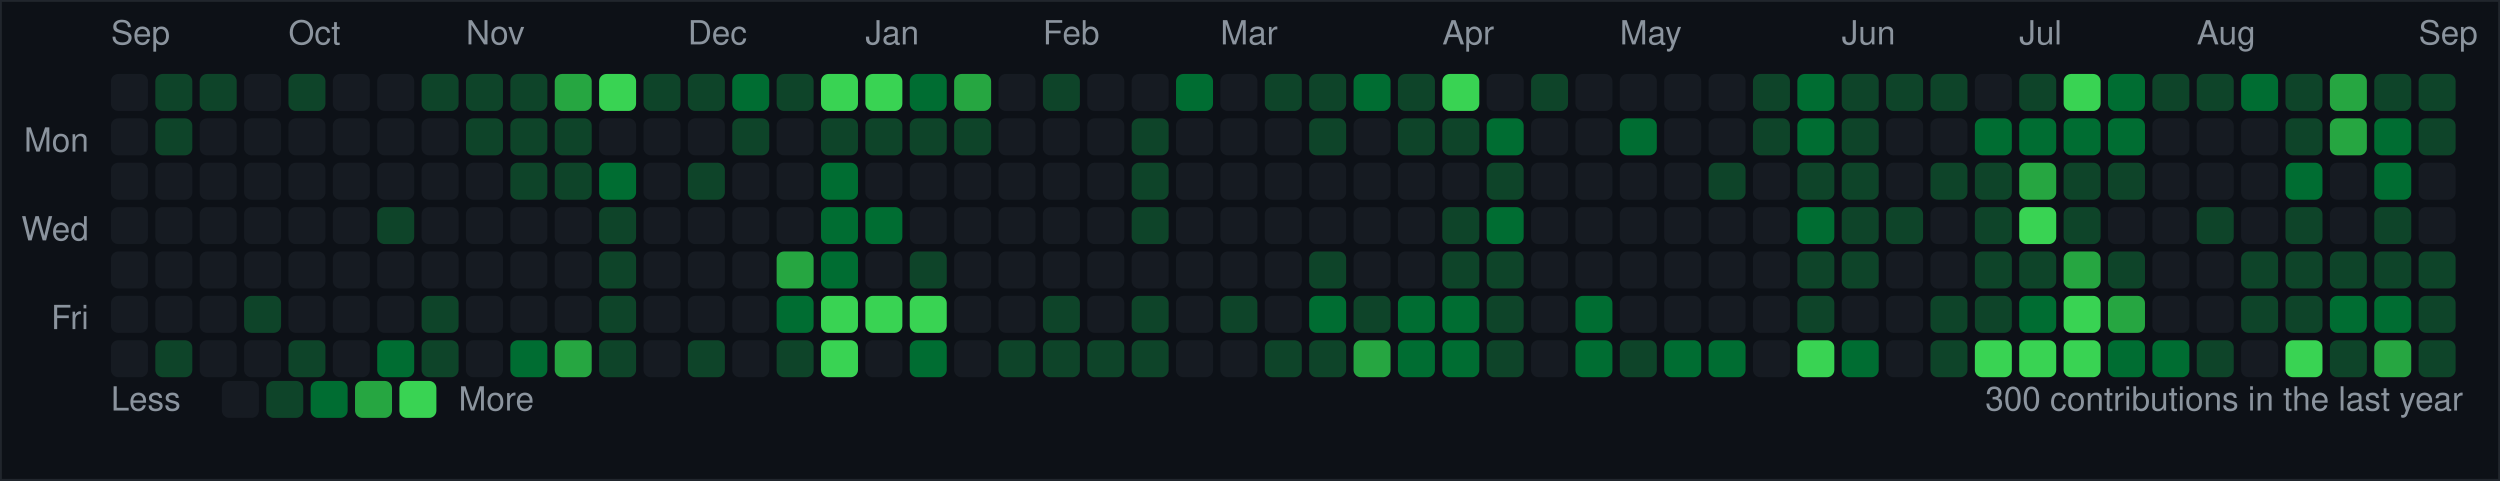
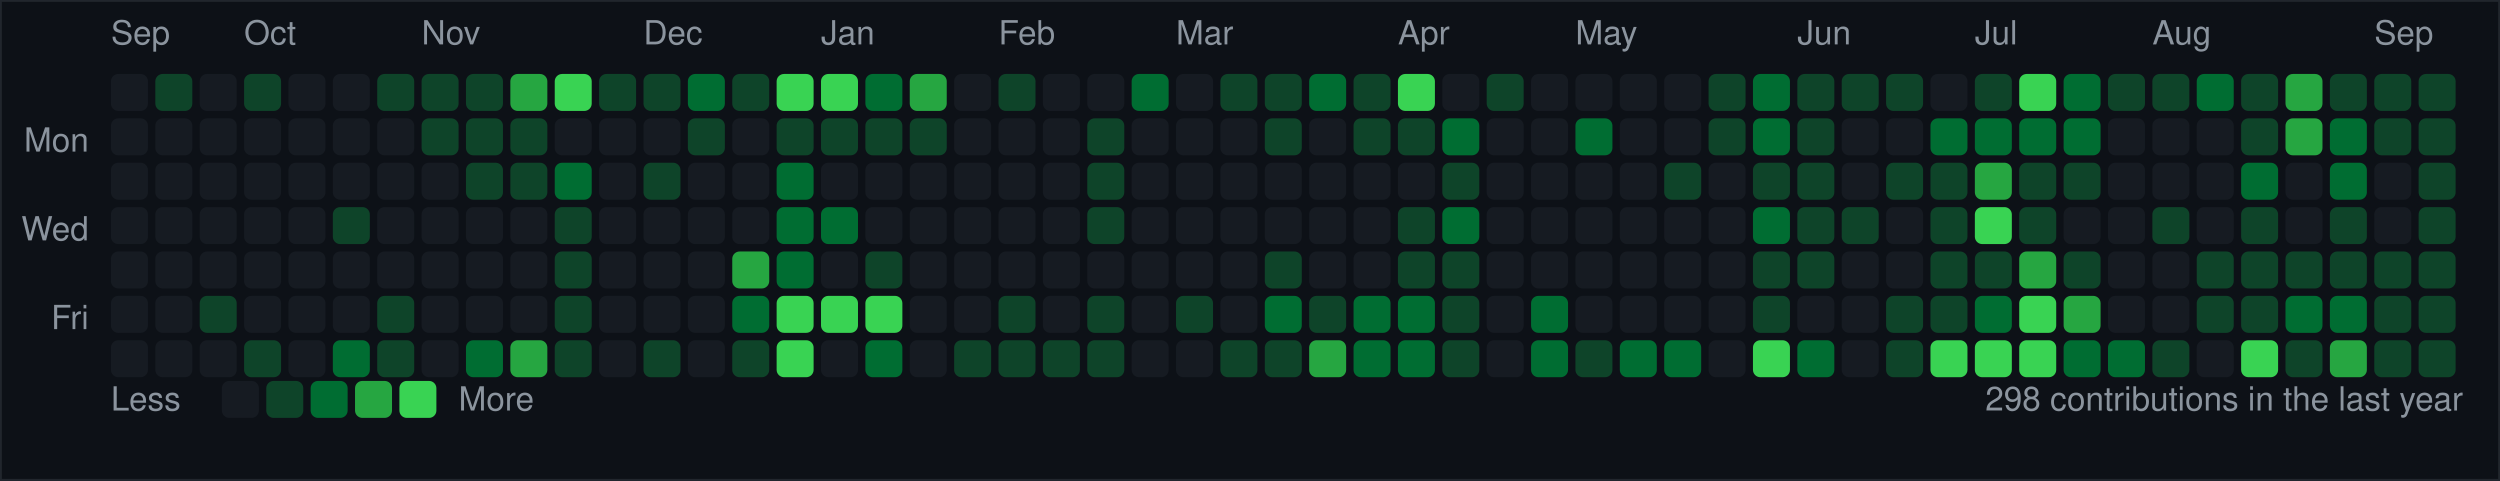
<svg xmlns="http://www.w3.org/2000/svg" width="676" height="130" viewBox="0 0 676 130" role="img" aria-label="cgycorey contribution graph">
  <rect width="676" height="130" fill="#0d1117" />
  <text x="24" y="41" font-size="9" text-anchor="end" fill="#8b949e" font-family="-apple-system,BlinkMacSystemFont,Segoe UI,Helvetica,Arial,sans-serif">Mon</text>
  <text x="24" y="65" font-size="9" text-anchor="end" fill="#8b949e" font-family="-apple-system,BlinkMacSystemFont,Segoe UI,Helvetica,Arial,sans-serif">Wed</text>
  <text x="24" y="89" font-size="9" text-anchor="end" fill="#8b949e" font-family="-apple-system,BlinkMacSystemFont,Segoe UI,Helvetica,Arial,sans-serif">Fri</text>
  <rect x="30" y="20" width="10" height="10" rx="2" fill="#161b22" />
  <rect x="30" y="32" width="10" height="10" rx="2" fill="#161b22" />
  <rect x="30" y="44" width="10" height="10" rx="2" fill="#161b22" />
  <rect x="30" y="56" width="10" height="10" rx="2" fill="#161b22" />
  <rect x="30" y="68" width="10" height="10" rx="2" fill="#161b22" />
  <rect x="30" y="80" width="10" height="10" rx="2" fill="#161b22" />
  <rect x="30" y="92" width="10" height="10" rx="2" fill="#161b22" />
  <rect x="42" y="20" width="10" height="10" rx="2" fill="#0e4429" />
-   <rect x="42" y="32" width="10" height="10" rx="2" fill="#0e4429" />
+   <rect x="42" y="32" width="10" height="10" rx="2" fill="#161b22" />
  <rect x="42" y="44" width="10" height="10" rx="2" fill="#161b22" />
  <rect x="42" y="56" width="10" height="10" rx="2" fill="#161b22" />
  <rect x="42" y="68" width="10" height="10" rx="2" fill="#161b22" />
  <rect x="42" y="80" width="10" height="10" rx="2" fill="#161b22" />
-   <rect x="42" y="92" width="10" height="10" rx="2" fill="#0e4429" />
-   <rect x="54" y="20" width="10" height="10" rx="2" fill="#0e4429" />
+   <rect x="42" y="92" width="10" height="10" rx="2" fill="#161b22" />
+   <rect x="54" y="20" width="10" height="10" rx="2" fill="#161b22" />
  <rect x="54" y="32" width="10" height="10" rx="2" fill="#161b22" />
  <rect x="54" y="44" width="10" height="10" rx="2" fill="#161b22" />
  <rect x="54" y="56" width="10" height="10" rx="2" fill="#161b22" />
  <rect x="54" y="68" width="10" height="10" rx="2" fill="#161b22" />
-   <rect x="54" y="80" width="10" height="10" rx="2" fill="#161b22" />
+   <rect x="54" y="80" width="10" height="10" rx="2" fill="#0e4429" />
  <rect x="54" y="92" width="10" height="10" rx="2" fill="#161b22" />
-   <rect x="66" y="20" width="10" height="10" rx="2" fill="#161b22" />
+   <rect x="66" y="20" width="10" height="10" rx="2" fill="#0e4429" />
  <rect x="66" y="32" width="10" height="10" rx="2" fill="#161b22" />
  <rect x="66" y="44" width="10" height="10" rx="2" fill="#161b22" />
  <rect x="66" y="56" width="10" height="10" rx="2" fill="#161b22" />
  <rect x="66" y="68" width="10" height="10" rx="2" fill="#161b22" />
-   <rect x="66" y="80" width="10" height="10" rx="2" fill="#0e4429" />
-   <rect x="66" y="92" width="10" height="10" rx="2" fill="#161b22" />
-   <rect x="78" y="20" width="10" height="10" rx="2" fill="#0e4429" />
+   <rect x="66" y="80" width="10" height="10" rx="2" fill="#161b22" />
+   <rect x="66" y="92" width="10" height="10" rx="2" fill="#0e4429" />
+   <rect x="78" y="20" width="10" height="10" rx="2" fill="#161b22" />
  <rect x="78" y="32" width="10" height="10" rx="2" fill="#161b22" />
  <rect x="78" y="44" width="10" height="10" rx="2" fill="#161b22" />
  <rect x="78" y="56" width="10" height="10" rx="2" fill="#161b22" />
  <rect x="78" y="68" width="10" height="10" rx="2" fill="#161b22" />
  <rect x="78" y="80" width="10" height="10" rx="2" fill="#161b22" />
-   <rect x="78" y="92" width="10" height="10" rx="2" fill="#0e4429" />
+   <rect x="78" y="92" width="10" height="10" rx="2" fill="#161b22" />
  <rect x="90" y="20" width="10" height="10" rx="2" fill="#161b22" />
  <rect x="90" y="32" width="10" height="10" rx="2" fill="#161b22" />
  <rect x="90" y="44" width="10" height="10" rx="2" fill="#161b22" />
-   <rect x="90" y="56" width="10" height="10" rx="2" fill="#161b22" />
+   <rect x="90" y="56" width="10" height="10" rx="2" fill="#0e4429" />
  <rect x="90" y="68" width="10" height="10" rx="2" fill="#161b22" />
  <rect x="90" y="80" width="10" height="10" rx="2" fill="#161b22" />
-   <rect x="90" y="92" width="10" height="10" rx="2" fill="#161b22" />
-   <rect x="102" y="20" width="10" height="10" rx="2" fill="#161b22" />
+   <rect x="90" y="92" width="10" height="10" rx="2" fill="#006d32" />
+   <rect x="102" y="20" width="10" height="10" rx="2" fill="#0e4429" />
  <rect x="102" y="32" width="10" height="10" rx="2" fill="#161b22" />
  <rect x="102" y="44" width="10" height="10" rx="2" fill="#161b22" />
-   <rect x="102" y="56" width="10" height="10" rx="2" fill="#0e4429" />
+   <rect x="102" y="56" width="10" height="10" rx="2" fill="#161b22" />
  <rect x="102" y="68" width="10" height="10" rx="2" fill="#161b22" />
-   <rect x="102" y="80" width="10" height="10" rx="2" fill="#161b22" />
-   <rect x="102" y="92" width="10" height="10" rx="2" fill="#006d32" />
+   <rect x="102" y="80" width="10" height="10" rx="2" fill="#0e4429" />
+   <rect x="102" y="92" width="10" height="10" rx="2" fill="#0e4429" />
  <rect x="114" y="20" width="10" height="10" rx="2" fill="#0e4429" />
-   <rect x="114" y="32" width="10" height="10" rx="2" fill="#161b22" />
+   <rect x="114" y="32" width="10" height="10" rx="2" fill="#0e4429" />
  <rect x="114" y="44" width="10" height="10" rx="2" fill="#161b22" />
  <rect x="114" y="56" width="10" height="10" rx="2" fill="#161b22" />
  <rect x="114" y="68" width="10" height="10" rx="2" fill="#161b22" />
-   <rect x="114" y="80" width="10" height="10" rx="2" fill="#0e4429" />
-   <rect x="114" y="92" width="10" height="10" rx="2" fill="#0e4429" />
+   <rect x="114" y="80" width="10" height="10" rx="2" fill="#161b22" />
+   <rect x="114" y="92" width="10" height="10" rx="2" fill="#161b22" />
  <rect x="126" y="20" width="10" height="10" rx="2" fill="#0e4429" />
  <rect x="126" y="32" width="10" height="10" rx="2" fill="#0e4429" />
-   <rect x="126" y="44" width="10" height="10" rx="2" fill="#161b22" />
+   <rect x="126" y="44" width="10" height="10" rx="2" fill="#0e4429" />
  <rect x="126" y="56" width="10" height="10" rx="2" fill="#161b22" />
  <rect x="126" y="68" width="10" height="10" rx="2" fill="#161b22" />
  <rect x="126" y="80" width="10" height="10" rx="2" fill="#161b22" />
-   <rect x="126" y="92" width="10" height="10" rx="2" fill="#161b22" />
-   <rect x="138" y="20" width="10" height="10" rx="2" fill="#0e4429" />
+   <rect x="126" y="92" width="10" height="10" rx="2" fill="#006d32" />
+   <rect x="138" y="20" width="10" height="10" rx="2" fill="#26a641" />
  <rect x="138" y="32" width="10" height="10" rx="2" fill="#0e4429" />
  <rect x="138" y="44" width="10" height="10" rx="2" fill="#0e4429" />
  <rect x="138" y="56" width="10" height="10" rx="2" fill="#161b22" />
  <rect x="138" y="68" width="10" height="10" rx="2" fill="#161b22" />
  <rect x="138" y="80" width="10" height="10" rx="2" fill="#161b22" />
-   <rect x="138" y="92" width="10" height="10" rx="2" fill="#006d32" />
-   <rect x="150" y="20" width="10" height="10" rx="2" fill="#26a641" />
-   <rect x="150" y="32" width="10" height="10" rx="2" fill="#0e4429" />
-   <rect x="150" y="44" width="10" height="10" rx="2" fill="#0e4429" />
-   <rect x="150" y="56" width="10" height="10" rx="2" fill="#161b22" />
-   <rect x="150" y="68" width="10" height="10" rx="2" fill="#161b22" />
-   <rect x="150" y="80" width="10" height="10" rx="2" fill="#161b22" />
-   <rect x="150" y="92" width="10" height="10" rx="2" fill="#26a641" />
-   <rect x="162" y="20" width="10" height="10" rx="2" fill="#39d353" />
+   <rect x="138" y="92" width="10" height="10" rx="2" fill="#26a641" />
+   <rect x="150" y="20" width="10" height="10" rx="2" fill="#39d353" />
+   <rect x="150" y="32" width="10" height="10" rx="2" fill="#161b22" />
+   <rect x="150" y="44" width="10" height="10" rx="2" fill="#006d32" />
+   <rect x="150" y="56" width="10" height="10" rx="2" fill="#0e4429" />
+   <rect x="150" y="68" width="10" height="10" rx="2" fill="#0e4429" />
+   <rect x="150" y="80" width="10" height="10" rx="2" fill="#0e4429" />
+   <rect x="150" y="92" width="10" height="10" rx="2" fill="#0e4429" />
+   <rect x="162" y="20" width="10" height="10" rx="2" fill="#0e4429" />
  <rect x="162" y="32" width="10" height="10" rx="2" fill="#161b22" />
-   <rect x="162" y="44" width="10" height="10" rx="2" fill="#006d32" />
-   <rect x="162" y="56" width="10" height="10" rx="2" fill="#0e4429" />
-   <rect x="162" y="68" width="10" height="10" rx="2" fill="#0e4429" />
-   <rect x="162" y="80" width="10" height="10" rx="2" fill="#0e4429" />
-   <rect x="162" y="92" width="10" height="10" rx="2" fill="#0e4429" />
+   <rect x="162" y="44" width="10" height="10" rx="2" fill="#161b22" />
+   <rect x="162" y="56" width="10" height="10" rx="2" fill="#161b22" />
+   <rect x="162" y="68" width="10" height="10" rx="2" fill="#161b22" />
+   <rect x="162" y="80" width="10" height="10" rx="2" fill="#161b22" />
+   <rect x="162" y="92" width="10" height="10" rx="2" fill="#161b22" />
  <rect x="174" y="20" width="10" height="10" rx="2" fill="#0e4429" />
  <rect x="174" y="32" width="10" height="10" rx="2" fill="#161b22" />
-   <rect x="174" y="44" width="10" height="10" rx="2" fill="#161b22" />
+   <rect x="174" y="44" width="10" height="10" rx="2" fill="#0e4429" />
  <rect x="174" y="56" width="10" height="10" rx="2" fill="#161b22" />
  <rect x="174" y="68" width="10" height="10" rx="2" fill="#161b22" />
  <rect x="174" y="80" width="10" height="10" rx="2" fill="#161b22" />
-   <rect x="174" y="92" width="10" height="10" rx="2" fill="#161b22" />
-   <rect x="186" y="20" width="10" height="10" rx="2" fill="#0e4429" />
-   <rect x="186" y="32" width="10" height="10" rx="2" fill="#161b22" />
-   <rect x="186" y="44" width="10" height="10" rx="2" fill="#0e4429" />
+   <rect x="174" y="92" width="10" height="10" rx="2" fill="#0e4429" />
+   <rect x="186" y="20" width="10" height="10" rx="2" fill="#006d32" />
+   <rect x="186" y="32" width="10" height="10" rx="2" fill="#0e4429" />
+   <rect x="186" y="44" width="10" height="10" rx="2" fill="#161b22" />
  <rect x="186" y="56" width="10" height="10" rx="2" fill="#161b22" />
  <rect x="186" y="68" width="10" height="10" rx="2" fill="#161b22" />
  <rect x="186" y="80" width="10" height="10" rx="2" fill="#161b22" />
-   <rect x="186" y="92" width="10" height="10" rx="2" fill="#0e4429" />
-   <rect x="198" y="20" width="10" height="10" rx="2" fill="#006d32" />
-   <rect x="198" y="32" width="10" height="10" rx="2" fill="#0e4429" />
+   <rect x="186" y="92" width="10" height="10" rx="2" fill="#161b22" />
+   <rect x="198" y="20" width="10" height="10" rx="2" fill="#0e4429" />
+   <rect x="198" y="32" width="10" height="10" rx="2" fill="#161b22" />
  <rect x="198" y="44" width="10" height="10" rx="2" fill="#161b22" />
  <rect x="198" y="56" width="10" height="10" rx="2" fill="#161b22" />
-   <rect x="198" y="68" width="10" height="10" rx="2" fill="#161b22" />
-   <rect x="198" y="80" width="10" height="10" rx="2" fill="#161b22" />
-   <rect x="198" y="92" width="10" height="10" rx="2" fill="#161b22" />
-   <rect x="210" y="20" width="10" height="10" rx="2" fill="#0e4429" />
-   <rect x="210" y="32" width="10" height="10" rx="2" fill="#161b22" />
-   <rect x="210" y="44" width="10" height="10" rx="2" fill="#161b22" />
-   <rect x="210" y="56" width="10" height="10" rx="2" fill="#161b22" />
-   <rect x="210" y="68" width="10" height="10" rx="2" fill="#26a641" />
-   <rect x="210" y="80" width="10" height="10" rx="2" fill="#006d32" />
-   <rect x="210" y="92" width="10" height="10" rx="2" fill="#0e4429" />
+   <rect x="198" y="68" width="10" height="10" rx="2" fill="#26a641" />
+   <rect x="198" y="80" width="10" height="10" rx="2" fill="#006d32" />
+   <rect x="198" y="92" width="10" height="10" rx="2" fill="#0e4429" />
+   <rect x="210" y="20" width="10" height="10" rx="2" fill="#39d353" />
+   <rect x="210" y="32" width="10" height="10" rx="2" fill="#0e4429" />
+   <rect x="210" y="44" width="10" height="10" rx="2" fill="#006d32" />
+   <rect x="210" y="56" width="10" height="10" rx="2" fill="#006d32" />
+   <rect x="210" y="68" width="10" height="10" rx="2" fill="#006d32" />
+   <rect x="210" y="80" width="10" height="10" rx="2" fill="#39d353" />
+   <rect x="210" y="92" width="10" height="10" rx="2" fill="#39d353" />
  <rect x="222" y="20" width="10" height="10" rx="2" fill="#39d353" />
  <rect x="222" y="32" width="10" height="10" rx="2" fill="#0e4429" />
-   <rect x="222" y="44" width="10" height="10" rx="2" fill="#006d32" />
+   <rect x="222" y="44" width="10" height="10" rx="2" fill="#161b22" />
  <rect x="222" y="56" width="10" height="10" rx="2" fill="#006d32" />
-   <rect x="222" y="68" width="10" height="10" rx="2" fill="#006d32" />
+   <rect x="222" y="68" width="10" height="10" rx="2" fill="#161b22" />
  <rect x="222" y="80" width="10" height="10" rx="2" fill="#39d353" />
-   <rect x="222" y="92" width="10" height="10" rx="2" fill="#39d353" />
-   <rect x="234" y="20" width="10" height="10" rx="2" fill="#39d353" />
+   <rect x="222" y="92" width="10" height="10" rx="2" fill="#161b22" />
+   <rect x="234" y="20" width="10" height="10" rx="2" fill="#006d32" />
  <rect x="234" y="32" width="10" height="10" rx="2" fill="#0e4429" />
  <rect x="234" y="44" width="10" height="10" rx="2" fill="#161b22" />
-   <rect x="234" y="56" width="10" height="10" rx="2" fill="#006d32" />
-   <rect x="234" y="68" width="10" height="10" rx="2" fill="#161b22" />
+   <rect x="234" y="56" width="10" height="10" rx="2" fill="#161b22" />
+   <rect x="234" y="68" width="10" height="10" rx="2" fill="#0e4429" />
  <rect x="234" y="80" width="10" height="10" rx="2" fill="#39d353" />
-   <rect x="234" y="92" width="10" height="10" rx="2" fill="#161b22" />
-   <rect x="246" y="20" width="10" height="10" rx="2" fill="#006d32" />
+   <rect x="234" y="92" width="10" height="10" rx="2" fill="#006d32" />
+   <rect x="246" y="20" width="10" height="10" rx="2" fill="#26a641" />
  <rect x="246" y="32" width="10" height="10" rx="2" fill="#0e4429" />
  <rect x="246" y="44" width="10" height="10" rx="2" fill="#161b22" />
  <rect x="246" y="56" width="10" height="10" rx="2" fill="#161b22" />
-   <rect x="246" y="68" width="10" height="10" rx="2" fill="#0e4429" />
-   <rect x="246" y="80" width="10" height="10" rx="2" fill="#39d353" />
-   <rect x="246" y="92" width="10" height="10" rx="2" fill="#006d32" />
-   <rect x="258" y="20" width="10" height="10" rx="2" fill="#26a641" />
-   <rect x="258" y="32" width="10" height="10" rx="2" fill="#0e4429" />
+   <rect x="246" y="68" width="10" height="10" rx="2" fill="#161b22" />
+   <rect x="246" y="80" width="10" height="10" rx="2" fill="#161b22" />
+   <rect x="246" y="92" width="10" height="10" rx="2" fill="#161b22" />
+   <rect x="258" y="20" width="10" height="10" rx="2" fill="#161b22" />
+   <rect x="258" y="32" width="10" height="10" rx="2" fill="#161b22" />
  <rect x="258" y="44" width="10" height="10" rx="2" fill="#161b22" />
  <rect x="258" y="56" width="10" height="10" rx="2" fill="#161b22" />
  <rect x="258" y="68" width="10" height="10" rx="2" fill="#161b22" />
  <rect x="258" y="80" width="10" height="10" rx="2" fill="#161b22" />
-   <rect x="258" y="92" width="10" height="10" rx="2" fill="#161b22" />
-   <rect x="270" y="20" width="10" height="10" rx="2" fill="#161b22" />
+   <rect x="258" y="92" width="10" height="10" rx="2" fill="#0e4429" />
+   <rect x="270" y="20" width="10" height="10" rx="2" fill="#0e4429" />
  <rect x="270" y="32" width="10" height="10" rx="2" fill="#161b22" />
  <rect x="270" y="44" width="10" height="10" rx="2" fill="#161b22" />
  <rect x="270" y="56" width="10" height="10" rx="2" fill="#161b22" />
  <rect x="270" y="68" width="10" height="10" rx="2" fill="#161b22" />
-   <rect x="270" y="80" width="10" height="10" rx="2" fill="#161b22" />
+   <rect x="270" y="80" width="10" height="10" rx="2" fill="#0e4429" />
  <rect x="270" y="92" width="10" height="10" rx="2" fill="#0e4429" />
-   <rect x="282" y="20" width="10" height="10" rx="2" fill="#0e4429" />
+   <rect x="282" y="20" width="10" height="10" rx="2" fill="#161b22" />
  <rect x="282" y="32" width="10" height="10" rx="2" fill="#161b22" />
  <rect x="282" y="44" width="10" height="10" rx="2" fill="#161b22" />
  <rect x="282" y="56" width="10" height="10" rx="2" fill="#161b22" />
  <rect x="282" y="68" width="10" height="10" rx="2" fill="#161b22" />
-   <rect x="282" y="80" width="10" height="10" rx="2" fill="#0e4429" />
+   <rect x="282" y="80" width="10" height="10" rx="2" fill="#161b22" />
  <rect x="282" y="92" width="10" height="10" rx="2" fill="#0e4429" />
  <rect x="294" y="20" width="10" height="10" rx="2" fill="#161b22" />
-   <rect x="294" y="32" width="10" height="10" rx="2" fill="#161b22" />
-   <rect x="294" y="44" width="10" height="10" rx="2" fill="#161b22" />
-   <rect x="294" y="56" width="10" height="10" rx="2" fill="#161b22" />
+   <rect x="294" y="32" width="10" height="10" rx="2" fill="#0e4429" />
+   <rect x="294" y="44" width="10" height="10" rx="2" fill="#0e4429" />
+   <rect x="294" y="56" width="10" height="10" rx="2" fill="#0e4429" />
  <rect x="294" y="68" width="10" height="10" rx="2" fill="#161b22" />
-   <rect x="294" y="80" width="10" height="10" rx="2" fill="#161b22" />
+   <rect x="294" y="80" width="10" height="10" rx="2" fill="#0e4429" />
  <rect x="294" y="92" width="10" height="10" rx="2" fill="#0e4429" />
-   <rect x="306" y="20" width="10" height="10" rx="2" fill="#161b22" />
-   <rect x="306" y="32" width="10" height="10" rx="2" fill="#0e4429" />
-   <rect x="306" y="44" width="10" height="10" rx="2" fill="#0e4429" />
-   <rect x="306" y="56" width="10" height="10" rx="2" fill="#0e4429" />
+   <rect x="306" y="20" width="10" height="10" rx="2" fill="#006d32" />
+   <rect x="306" y="32" width="10" height="10" rx="2" fill="#161b22" />
+   <rect x="306" y="44" width="10" height="10" rx="2" fill="#161b22" />
+   <rect x="306" y="56" width="10" height="10" rx="2" fill="#161b22" />
  <rect x="306" y="68" width="10" height="10" rx="2" fill="#161b22" />
-   <rect x="306" y="80" width="10" height="10" rx="2" fill="#0e4429" />
-   <rect x="306" y="92" width="10" height="10" rx="2" fill="#0e4429" />
-   <rect x="318" y="20" width="10" height="10" rx="2" fill="#006d32" />
+   <rect x="306" y="80" width="10" height="10" rx="2" fill="#161b22" />
+   <rect x="306" y="92" width="10" height="10" rx="2" fill="#161b22" />
+   <rect x="318" y="20" width="10" height="10" rx="2" fill="#161b22" />
  <rect x="318" y="32" width="10" height="10" rx="2" fill="#161b22" />
  <rect x="318" y="44" width="10" height="10" rx="2" fill="#161b22" />
  <rect x="318" y="56" width="10" height="10" rx="2" fill="#161b22" />
  <rect x="318" y="68" width="10" height="10" rx="2" fill="#161b22" />
-   <rect x="318" y="80" width="10" height="10" rx="2" fill="#161b22" />
+   <rect x="318" y="80" width="10" height="10" rx="2" fill="#0e4429" />
  <rect x="318" y="92" width="10" height="10" rx="2" fill="#161b22" />
-   <rect x="330" y="20" width="10" height="10" rx="2" fill="#161b22" />
+   <rect x="330" y="20" width="10" height="10" rx="2" fill="#0e4429" />
  <rect x="330" y="32" width="10" height="10" rx="2" fill="#161b22" />
  <rect x="330" y="44" width="10" height="10" rx="2" fill="#161b22" />
  <rect x="330" y="56" width="10" height="10" rx="2" fill="#161b22" />
  <rect x="330" y="68" width="10" height="10" rx="2" fill="#161b22" />
-   <rect x="330" y="80" width="10" height="10" rx="2" fill="#0e4429" />
-   <rect x="330" y="92" width="10" height="10" rx="2" fill="#161b22" />
+   <rect x="330" y="80" width="10" height="10" rx="2" fill="#161b22" />
+   <rect x="330" y="92" width="10" height="10" rx="2" fill="#0e4429" />
  <rect x="342" y="20" width="10" height="10" rx="2" fill="#0e4429" />
-   <rect x="342" y="32" width="10" height="10" rx="2" fill="#161b22" />
+   <rect x="342" y="32" width="10" height="10" rx="2" fill="#0e4429" />
  <rect x="342" y="44" width="10" height="10" rx="2" fill="#161b22" />
  <rect x="342" y="56" width="10" height="10" rx="2" fill="#161b22" />
-   <rect x="342" y="68" width="10" height="10" rx="2" fill="#161b22" />
-   <rect x="342" y="80" width="10" height="10" rx="2" fill="#161b22" />
+   <rect x="342" y="68" width="10" height="10" rx="2" fill="#0e4429" />
+   <rect x="342" y="80" width="10" height="10" rx="2" fill="#006d32" />
  <rect x="342" y="92" width="10" height="10" rx="2" fill="#0e4429" />
-   <rect x="354" y="20" width="10" height="10" rx="2" fill="#0e4429" />
-   <rect x="354" y="32" width="10" height="10" rx="2" fill="#0e4429" />
+   <rect x="354" y="20" width="10" height="10" rx="2" fill="#006d32" />
+   <rect x="354" y="32" width="10" height="10" rx="2" fill="#161b22" />
  <rect x="354" y="44" width="10" height="10" rx="2" fill="#161b22" />
  <rect x="354" y="56" width="10" height="10" rx="2" fill="#161b22" />
-   <rect x="354" y="68" width="10" height="10" rx="2" fill="#0e4429" />
-   <rect x="354" y="80" width="10" height="10" rx="2" fill="#006d32" />
-   <rect x="354" y="92" width="10" height="10" rx="2" fill="#0e4429" />
-   <rect x="366" y="20" width="10" height="10" rx="2" fill="#006d32" />
-   <rect x="366" y="32" width="10" height="10" rx="2" fill="#161b22" />
+   <rect x="354" y="68" width="10" height="10" rx="2" fill="#161b22" />
+   <rect x="354" y="80" width="10" height="10" rx="2" fill="#0e4429" />
+   <rect x="354" y="92" width="10" height="10" rx="2" fill="#26a641" />
+   <rect x="366" y="20" width="10" height="10" rx="2" fill="#0e4429" />
+   <rect x="366" y="32" width="10" height="10" rx="2" fill="#0e4429" />
  <rect x="366" y="44" width="10" height="10" rx="2" fill="#161b22" />
  <rect x="366" y="56" width="10" height="10" rx="2" fill="#161b22" />
  <rect x="366" y="68" width="10" height="10" rx="2" fill="#161b22" />
-   <rect x="366" y="80" width="10" height="10" rx="2" fill="#0e4429" />
-   <rect x="366" y="92" width="10" height="10" rx="2" fill="#26a641" />
-   <rect x="378" y="20" width="10" height="10" rx="2" fill="#0e4429" />
+   <rect x="366" y="80" width="10" height="10" rx="2" fill="#006d32" />
+   <rect x="366" y="92" width="10" height="10" rx="2" fill="#006d32" />
+   <rect x="378" y="20" width="10" height="10" rx="2" fill="#39d353" />
  <rect x="378" y="32" width="10" height="10" rx="2" fill="#0e4429" />
  <rect x="378" y="44" width="10" height="10" rx="2" fill="#161b22" />
-   <rect x="378" y="56" width="10" height="10" rx="2" fill="#161b22" />
-   <rect x="378" y="68" width="10" height="10" rx="2" fill="#161b22" />
+   <rect x="378" y="56" width="10" height="10" rx="2" fill="#0e4429" />
+   <rect x="378" y="68" width="10" height="10" rx="2" fill="#0e4429" />
  <rect x="378" y="80" width="10" height="10" rx="2" fill="#006d32" />
  <rect x="378" y="92" width="10" height="10" rx="2" fill="#006d32" />
-   <rect x="390" y="20" width="10" height="10" rx="2" fill="#39d353" />
-   <rect x="390" y="32" width="10" height="10" rx="2" fill="#0e4429" />
-   <rect x="390" y="44" width="10" height="10" rx="2" fill="#161b22" />
-   <rect x="390" y="56" width="10" height="10" rx="2" fill="#0e4429" />
+   <rect x="390" y="20" width="10" height="10" rx="2" fill="#161b22" />
+   <rect x="390" y="32" width="10" height="10" rx="2" fill="#006d32" />
+   <rect x="390" y="44" width="10" height="10" rx="2" fill="#0e4429" />
+   <rect x="390" y="56" width="10" height="10" rx="2" fill="#006d32" />
  <rect x="390" y="68" width="10" height="10" rx="2" fill="#0e4429" />
-   <rect x="390" y="80" width="10" height="10" rx="2" fill="#006d32" />
-   <rect x="390" y="92" width="10" height="10" rx="2" fill="#006d32" />
-   <rect x="402" y="20" width="10" height="10" rx="2" fill="#161b22" />
-   <rect x="402" y="32" width="10" height="10" rx="2" fill="#006d32" />
-   <rect x="402" y="44" width="10" height="10" rx="2" fill="#0e4429" />
-   <rect x="402" y="56" width="10" height="10" rx="2" fill="#006d32" />
-   <rect x="402" y="68" width="10" height="10" rx="2" fill="#0e4429" />
-   <rect x="402" y="80" width="10" height="10" rx="2" fill="#0e4429" />
-   <rect x="402" y="92" width="10" height="10" rx="2" fill="#0e4429" />
-   <rect x="414" y="20" width="10" height="10" rx="2" fill="#0e4429" />
+   <rect x="390" y="80" width="10" height="10" rx="2" fill="#0e4429" />
+   <rect x="390" y="92" width="10" height="10" rx="2" fill="#0e4429" />
+   <rect x="402" y="20" width="10" height="10" rx="2" fill="#0e4429" />
+   <rect x="402" y="32" width="10" height="10" rx="2" fill="#161b22" />
+   <rect x="402" y="44" width="10" height="10" rx="2" fill="#161b22" />
+   <rect x="402" y="56" width="10" height="10" rx="2" fill="#161b22" />
+   <rect x="402" y="68" width="10" height="10" rx="2" fill="#161b22" />
+   <rect x="402" y="80" width="10" height="10" rx="2" fill="#161b22" />
+   <rect x="402" y="92" width="10" height="10" rx="2" fill="#161b22" />
+   <rect x="414" y="20" width="10" height="10" rx="2" fill="#161b22" />
  <rect x="414" y="32" width="10" height="10" rx="2" fill="#161b22" />
  <rect x="414" y="44" width="10" height="10" rx="2" fill="#161b22" />
  <rect x="414" y="56" width="10" height="10" rx="2" fill="#161b22" />
  <rect x="414" y="68" width="10" height="10" rx="2" fill="#161b22" />
-   <rect x="414" y="80" width="10" height="10" rx="2" fill="#161b22" />
-   <rect x="414" y="92" width="10" height="10" rx="2" fill="#161b22" />
+   <rect x="414" y="80" width="10" height="10" rx="2" fill="#006d32" />
+   <rect x="414" y="92" width="10" height="10" rx="2" fill="#006d32" />
  <rect x="426" y="20" width="10" height="10" rx="2" fill="#161b22" />
-   <rect x="426" y="32" width="10" height="10" rx="2" fill="#161b22" />
+   <rect x="426" y="32" width="10" height="10" rx="2" fill="#006d32" />
  <rect x="426" y="44" width="10" height="10" rx="2" fill="#161b22" />
  <rect x="426" y="56" width="10" height="10" rx="2" fill="#161b22" />
  <rect x="426" y="68" width="10" height="10" rx="2" fill="#161b22" />
-   <rect x="426" y="80" width="10" height="10" rx="2" fill="#006d32" />
-   <rect x="426" y="92" width="10" height="10" rx="2" fill="#006d32" />
+   <rect x="426" y="80" width="10" height="10" rx="2" fill="#161b22" />
+   <rect x="426" y="92" width="10" height="10" rx="2" fill="#0e4429" />
  <rect x="438" y="20" width="10" height="10" rx="2" fill="#161b22" />
-   <rect x="438" y="32" width="10" height="10" rx="2" fill="#006d32" />
+   <rect x="438" y="32" width="10" height="10" rx="2" fill="#161b22" />
  <rect x="438" y="44" width="10" height="10" rx="2" fill="#161b22" />
  <rect x="438" y="56" width="10" height="10" rx="2" fill="#161b22" />
  <rect x="438" y="68" width="10" height="10" rx="2" fill="#161b22" />
  <rect x="438" y="80" width="10" height="10" rx="2" fill="#161b22" />
-   <rect x="438" y="92" width="10" height="10" rx="2" fill="#0e4429" />
+   <rect x="438" y="92" width="10" height="10" rx="2" fill="#006d32" />
  <rect x="450" y="20" width="10" height="10" rx="2" fill="#161b22" />
  <rect x="450" y="32" width="10" height="10" rx="2" fill="#161b22" />
-   <rect x="450" y="44" width="10" height="10" rx="2" fill="#161b22" />
+   <rect x="450" y="44" width="10" height="10" rx="2" fill="#0e4429" />
  <rect x="450" y="56" width="10" height="10" rx="2" fill="#161b22" />
  <rect x="450" y="68" width="10" height="10" rx="2" fill="#161b22" />
  <rect x="450" y="80" width="10" height="10" rx="2" fill="#161b22" />
  <rect x="450" y="92" width="10" height="10" rx="2" fill="#006d32" />
-   <rect x="462" y="20" width="10" height="10" rx="2" fill="#161b22" />
-   <rect x="462" y="32" width="10" height="10" rx="2" fill="#161b22" />
-   <rect x="462" y="44" width="10" height="10" rx="2" fill="#0e4429" />
+   <rect x="462" y="20" width="10" height="10" rx="2" fill="#0e4429" />
+   <rect x="462" y="32" width="10" height="10" rx="2" fill="#0e4429" />
+   <rect x="462" y="44" width="10" height="10" rx="2" fill="#161b22" />
  <rect x="462" y="56" width="10" height="10" rx="2" fill="#161b22" />
  <rect x="462" y="68" width="10" height="10" rx="2" fill="#161b22" />
  <rect x="462" y="80" width="10" height="10" rx="2" fill="#161b22" />
-   <rect x="462" y="92" width="10" height="10" rx="2" fill="#006d32" />
-   <rect x="474" y="20" width="10" height="10" rx="2" fill="#0e4429" />
-   <rect x="474" y="32" width="10" height="10" rx="2" fill="#0e4429" />
-   <rect x="474" y="44" width="10" height="10" rx="2" fill="#161b22" />
-   <rect x="474" y="56" width="10" height="10" rx="2" fill="#161b22" />
-   <rect x="474" y="68" width="10" height="10" rx="2" fill="#161b22" />
-   <rect x="474" y="80" width="10" height="10" rx="2" fill="#161b22" />
-   <rect x="474" y="92" width="10" height="10" rx="2" fill="#161b22" />
-   <rect x="486" y="20" width="10" height="10" rx="2" fill="#006d32" />
-   <rect x="486" y="32" width="10" height="10" rx="2" fill="#006d32" />
+   <rect x="462" y="92" width="10" height="10" rx="2" fill="#161b22" />
+   <rect x="474" y="20" width="10" height="10" rx="2" fill="#006d32" />
+   <rect x="474" y="32" width="10" height="10" rx="2" fill="#006d32" />
+   <rect x="474" y="44" width="10" height="10" rx="2" fill="#0e4429" />
+   <rect x="474" y="56" width="10" height="10" rx="2" fill="#006d32" />
+   <rect x="474" y="68" width="10" height="10" rx="2" fill="#0e4429" />
+   <rect x="474" y="80" width="10" height="10" rx="2" fill="#0e4429" />
+   <rect x="474" y="92" width="10" height="10" rx="2" fill="#39d353" />
+   <rect x="486" y="20" width="10" height="10" rx="2" fill="#0e4429" />
+   <rect x="486" y="32" width="10" height="10" rx="2" fill="#0e4429" />
  <rect x="486" y="44" width="10" height="10" rx="2" fill="#0e4429" />
-   <rect x="486" y="56" width="10" height="10" rx="2" fill="#006d32" />
+   <rect x="486" y="56" width="10" height="10" rx="2" fill="#0e4429" />
  <rect x="486" y="68" width="10" height="10" rx="2" fill="#0e4429" />
-   <rect x="486" y="80" width="10" height="10" rx="2" fill="#0e4429" />
-   <rect x="486" y="92" width="10" height="10" rx="2" fill="#39d353" />
+   <rect x="486" y="80" width="10" height="10" rx="2" fill="#161b22" />
+   <rect x="486" y="92" width="10" height="10" rx="2" fill="#006d32" />
  <rect x="498" y="20" width="10" height="10" rx="2" fill="#0e4429" />
-   <rect x="498" y="32" width="10" height="10" rx="2" fill="#0e4429" />
-   <rect x="498" y="44" width="10" height="10" rx="2" fill="#0e4429" />
+   <rect x="498" y="32" width="10" height="10" rx="2" fill="#161b22" />
+   <rect x="498" y="44" width="10" height="10" rx="2" fill="#161b22" />
  <rect x="498" y="56" width="10" height="10" rx="2" fill="#0e4429" />
-   <rect x="498" y="68" width="10" height="10" rx="2" fill="#0e4429" />
+   <rect x="498" y="68" width="10" height="10" rx="2" fill="#161b22" />
  <rect x="498" y="80" width="10" height="10" rx="2" fill="#161b22" />
-   <rect x="498" y="92" width="10" height="10" rx="2" fill="#006d32" />
+   <rect x="498" y="92" width="10" height="10" rx="2" fill="#161b22" />
  <rect x="510" y="20" width="10" height="10" rx="2" fill="#0e4429" />
  <rect x="510" y="32" width="10" height="10" rx="2" fill="#161b22" />
-   <rect x="510" y="44" width="10" height="10" rx="2" fill="#161b22" />
-   <rect x="510" y="56" width="10" height="10" rx="2" fill="#0e4429" />
+   <rect x="510" y="44" width="10" height="10" rx="2" fill="#0e4429" />
+   <rect x="510" y="56" width="10" height="10" rx="2" fill="#161b22" />
  <rect x="510" y="68" width="10" height="10" rx="2" fill="#161b22" />
-   <rect x="510" y="80" width="10" height="10" rx="2" fill="#161b22" />
-   <rect x="510" y="92" width="10" height="10" rx="2" fill="#161b22" />
-   <rect x="522" y="20" width="10" height="10" rx="2" fill="#0e4429" />
-   <rect x="522" y="32" width="10" height="10" rx="2" fill="#161b22" />
+   <rect x="510" y="80" width="10" height="10" rx="2" fill="#0e4429" />
+   <rect x="510" y="92" width="10" height="10" rx="2" fill="#0e4429" />
+   <rect x="522" y="20" width="10" height="10" rx="2" fill="#161b22" />
+   <rect x="522" y="32" width="10" height="10" rx="2" fill="#006d32" />
  <rect x="522" y="44" width="10" height="10" rx="2" fill="#0e4429" />
-   <rect x="522" y="56" width="10" height="10" rx="2" fill="#161b22" />
-   <rect x="522" y="68" width="10" height="10" rx="2" fill="#161b22" />
+   <rect x="522" y="56" width="10" height="10" rx="2" fill="#0e4429" />
+   <rect x="522" y="68" width="10" height="10" rx="2" fill="#0e4429" />
  <rect x="522" y="80" width="10" height="10" rx="2" fill="#0e4429" />
-   <rect x="522" y="92" width="10" height="10" rx="2" fill="#0e4429" />
-   <rect x="534" y="20" width="10" height="10" rx="2" fill="#161b22" />
+   <rect x="522" y="92" width="10" height="10" rx="2" fill="#39d353" />
+   <rect x="534" y="20" width="10" height="10" rx="2" fill="#0e4429" />
  <rect x="534" y="32" width="10" height="10" rx="2" fill="#006d32" />
-   <rect x="534" y="44" width="10" height="10" rx="2" fill="#0e4429" />
-   <rect x="534" y="56" width="10" height="10" rx="2" fill="#0e4429" />
+   <rect x="534" y="44" width="10" height="10" rx="2" fill="#26a641" />
+   <rect x="534" y="56" width="10" height="10" rx="2" fill="#39d353" />
  <rect x="534" y="68" width="10" height="10" rx="2" fill="#0e4429" />
-   <rect x="534" y="80" width="10" height="10" rx="2" fill="#0e4429" />
+   <rect x="534" y="80" width="10" height="10" rx="2" fill="#006d32" />
  <rect x="534" y="92" width="10" height="10" rx="2" fill="#39d353" />
-   <rect x="546" y="20" width="10" height="10" rx="2" fill="#0e4429" />
+   <rect x="546" y="20" width="10" height="10" rx="2" fill="#39d353" />
  <rect x="546" y="32" width="10" height="10" rx="2" fill="#006d32" />
-   <rect x="546" y="44" width="10" height="10" rx="2" fill="#26a641" />
-   <rect x="546" y="56" width="10" height="10" rx="2" fill="#39d353" />
-   <rect x="546" y="68" width="10" height="10" rx="2" fill="#0e4429" />
-   <rect x="546" y="80" width="10" height="10" rx="2" fill="#006d32" />
+   <rect x="546" y="44" width="10" height="10" rx="2" fill="#0e4429" />
+   <rect x="546" y="56" width="10" height="10" rx="2" fill="#0e4429" />
+   <rect x="546" y="68" width="10" height="10" rx="2" fill="#26a641" />
+   <rect x="546" y="80" width="10" height="10" rx="2" fill="#39d353" />
  <rect x="546" y="92" width="10" height="10" rx="2" fill="#39d353" />
-   <rect x="558" y="20" width="10" height="10" rx="2" fill="#39d353" />
+   <rect x="558" y="20" width="10" height="10" rx="2" fill="#006d32" />
  <rect x="558" y="32" width="10" height="10" rx="2" fill="#006d32" />
  <rect x="558" y="44" width="10" height="10" rx="2" fill="#0e4429" />
-   <rect x="558" y="56" width="10" height="10" rx="2" fill="#0e4429" />
-   <rect x="558" y="68" width="10" height="10" rx="2" fill="#26a641" />
-   <rect x="558" y="80" width="10" height="10" rx="2" fill="#39d353" />
-   <rect x="558" y="92" width="10" height="10" rx="2" fill="#39d353" />
-   <rect x="570" y="20" width="10" height="10" rx="2" fill="#006d32" />
-   <rect x="570" y="32" width="10" height="10" rx="2" fill="#006d32" />
-   <rect x="570" y="44" width="10" height="10" rx="2" fill="#0e4429" />
+   <rect x="558" y="56" width="10" height="10" rx="2" fill="#161b22" />
+   <rect x="558" y="68" width="10" height="10" rx="2" fill="#0e4429" />
+   <rect x="558" y="80" width="10" height="10" rx="2" fill="#26a641" />
+   <rect x="558" y="92" width="10" height="10" rx="2" fill="#006d32" />
+   <rect x="570" y="20" width="10" height="10" rx="2" fill="#0e4429" />
+   <rect x="570" y="32" width="10" height="10" rx="2" fill="#161b22" />
+   <rect x="570" y="44" width="10" height="10" rx="2" fill="#161b22" />
  <rect x="570" y="56" width="10" height="10" rx="2" fill="#161b22" />
-   <rect x="570" y="68" width="10" height="10" rx="2" fill="#0e4429" />
-   <rect x="570" y="80" width="10" height="10" rx="2" fill="#26a641" />
+   <rect x="570" y="68" width="10" height="10" rx="2" fill="#161b22" />
+   <rect x="570" y="80" width="10" height="10" rx="2" fill="#161b22" />
  <rect x="570" y="92" width="10" height="10" rx="2" fill="#006d32" />
  <rect x="582" y="20" width="10" height="10" rx="2" fill="#0e4429" />
  <rect x="582" y="32" width="10" height="10" rx="2" fill="#161b22" />
  <rect x="582" y="44" width="10" height="10" rx="2" fill="#161b22" />
-   <rect x="582" y="56" width="10" height="10" rx="2" fill="#161b22" />
+   <rect x="582" y="56" width="10" height="10" rx="2" fill="#0e4429" />
  <rect x="582" y="68" width="10" height="10" rx="2" fill="#161b22" />
  <rect x="582" y="80" width="10" height="10" rx="2" fill="#161b22" />
-   <rect x="582" y="92" width="10" height="10" rx="2" fill="#006d32" />
-   <rect x="594" y="20" width="10" height="10" rx="2" fill="#0e4429" />
+   <rect x="582" y="92" width="10" height="10" rx="2" fill="#0e4429" />
+   <rect x="594" y="20" width="10" height="10" rx="2" fill="#006d32" />
  <rect x="594" y="32" width="10" height="10" rx="2" fill="#161b22" />
  <rect x="594" y="44" width="10" height="10" rx="2" fill="#161b22" />
-   <rect x="594" y="56" width="10" height="10" rx="2" fill="#0e4429" />
-   <rect x="594" y="68" width="10" height="10" rx="2" fill="#161b22" />
-   <rect x="594" y="80" width="10" height="10" rx="2" fill="#161b22" />
-   <rect x="594" y="92" width="10" height="10" rx="2" fill="#0e4429" />
-   <rect x="606" y="20" width="10" height="10" rx="2" fill="#006d32" />
-   <rect x="606" y="32" width="10" height="10" rx="2" fill="#161b22" />
-   <rect x="606" y="44" width="10" height="10" rx="2" fill="#161b22" />
-   <rect x="606" y="56" width="10" height="10" rx="2" fill="#161b22" />
+   <rect x="594" y="56" width="10" height="10" rx="2" fill="#161b22" />
+   <rect x="594" y="68" width="10" height="10" rx="2" fill="#0e4429" />
+   <rect x="594" y="80" width="10" height="10" rx="2" fill="#0e4429" />
+   <rect x="594" y="92" width="10" height="10" rx="2" fill="#161b22" />
+   <rect x="606" y="20" width="10" height="10" rx="2" fill="#0e4429" />
+   <rect x="606" y="32" width="10" height="10" rx="2" fill="#0e4429" />
+   <rect x="606" y="44" width="10" height="10" rx="2" fill="#006d32" />
+   <rect x="606" y="56" width="10" height="10" rx="2" fill="#0e4429" />
  <rect x="606" y="68" width="10" height="10" rx="2" fill="#0e4429" />
  <rect x="606" y="80" width="10" height="10" rx="2" fill="#0e4429" />
-   <rect x="606" y="92" width="10" height="10" rx="2" fill="#161b22" />
-   <rect x="618" y="20" width="10" height="10" rx="2" fill="#0e4429" />
-   <rect x="618" y="32" width="10" height="10" rx="2" fill="#0e4429" />
-   <rect x="618" y="44" width="10" height="10" rx="2" fill="#006d32" />
-   <rect x="618" y="56" width="10" height="10" rx="2" fill="#0e4429" />
+   <rect x="606" y="92" width="10" height="10" rx="2" fill="#39d353" />
+   <rect x="618" y="20" width="10" height="10" rx="2" fill="#26a641" />
+   <rect x="618" y="32" width="10" height="10" rx="2" fill="#26a641" />
+   <rect x="618" y="44" width="10" height="10" rx="2" fill="#161b22" />
+   <rect x="618" y="56" width="10" height="10" rx="2" fill="#161b22" />
  <rect x="618" y="68" width="10" height="10" rx="2" fill="#0e4429" />
-   <rect x="618" y="80" width="10" height="10" rx="2" fill="#0e4429" />
-   <rect x="618" y="92" width="10" height="10" rx="2" fill="#39d353" />
-   <rect x="630" y="20" width="10" height="10" rx="2" fill="#26a641" />
-   <rect x="630" y="32" width="10" height="10" rx="2" fill="#26a641" />
-   <rect x="630" y="44" width="10" height="10" rx="2" fill="#161b22" />
-   <rect x="630" y="56" width="10" height="10" rx="2" fill="#161b22" />
+   <rect x="618" y="80" width="10" height="10" rx="2" fill="#006d32" />
+   <rect x="618" y="92" width="10" height="10" rx="2" fill="#0e4429" />
+   <rect x="630" y="20" width="10" height="10" rx="2" fill="#0e4429" />
+   <rect x="630" y="32" width="10" height="10" rx="2" fill="#006d32" />
+   <rect x="630" y="44" width="10" height="10" rx="2" fill="#006d32" />
+   <rect x="630" y="56" width="10" height="10" rx="2" fill="#0e4429" />
  <rect x="630" y="68" width="10" height="10" rx="2" fill="#0e4429" />
  <rect x="630" y="80" width="10" height="10" rx="2" fill="#006d32" />
-   <rect x="630" y="92" width="10" height="10" rx="2" fill="#0e4429" />
+   <rect x="630" y="92" width="10" height="10" rx="2" fill="#26a641" />
  <rect x="642" y="20" width="10" height="10" rx="2" fill="#0e4429" />
-   <rect x="642" y="32" width="10" height="10" rx="2" fill="#006d32" />
-   <rect x="642" y="44" width="10" height="10" rx="2" fill="#006d32" />
-   <rect x="642" y="56" width="10" height="10" rx="2" fill="#0e4429" />
+   <rect x="642" y="32" width="10" height="10" rx="2" fill="#0e4429" />
+   <rect x="642" y="44" width="10" height="10" rx="2" fill="#161b22" />
+   <rect x="642" y="56" width="10" height="10" rx="2" fill="#161b22" />
  <rect x="642" y="68" width="10" height="10" rx="2" fill="#0e4429" />
-   <rect x="642" y="80" width="10" height="10" rx="2" fill="#006d32" />
-   <rect x="642" y="92" width="10" height="10" rx="2" fill="#26a641" />
+   <rect x="642" y="80" width="10" height="10" rx="2" fill="#0e4429" />
+   <rect x="642" y="92" width="10" height="10" rx="2" fill="#0e4429" />
  <rect x="654" y="20" width="10" height="10" rx="2" fill="#0e4429" />
  <rect x="654" y="32" width="10" height="10" rx="2" fill="#0e4429" />
-   <rect x="654" y="44" width="10" height="10" rx="2" fill="#161b22" />
-   <rect x="654" y="56" width="10" height="10" rx="2" fill="#161b22" />
+   <rect x="654" y="44" width="10" height="10" rx="2" fill="#0e4429" />
+   <rect x="654" y="56" width="10" height="10" rx="2" fill="#0e4429" />
  <rect x="654" y="68" width="10" height="10" rx="2" fill="#0e4429" />
  <rect x="654" y="80" width="10" height="10" rx="2" fill="#0e4429" />
  <rect x="654" y="92" width="10" height="10" rx="2" fill="#0e4429" />
  <text x="30" y="111" font-size="9" fill="#8b949e" font-family="-apple-system,BlinkMacSystemFont,Segoe UI,Helvetica,Arial,sans-serif">Less</text>
  <rect x="60" y="103" width="10" height="10" rx="2" fill="#161b22" />
  <rect x="72" y="103" width="10" height="10" rx="2" fill="#0e4429" />
  <rect x="84" y="103" width="10" height="10" rx="2" fill="#006d32" />
  <rect x="96" y="103" width="10" height="10" rx="2" fill="#26a641" />
  <rect x="108" y="103" width="10" height="10" rx="2" fill="#39d353" />
  <text x="124" y="111" font-size="9" fill="#8b949e" font-family="-apple-system,BlinkMacSystemFont,Segoe UI,Helvetica,Arial,sans-serif">More</text>
-   <text x="666" y="111" font-size="9" text-anchor="end" fill="#8b949e" font-family="-apple-system,BlinkMacSystemFont,Segoe UI,Helvetica,Arial,sans-serif">300 contributions in the last year</text>
+   <text x="666" y="111" font-size="9" text-anchor="end" fill="#8b949e" font-family="-apple-system,BlinkMacSystemFont,Segoe UI,Helvetica,Arial,sans-serif">298 contributions in the last year</text>
  <rect width="676" height="130" fill="none" stroke="#21262d" stroke-width="1" />
  <text x="30" y="12" font-size="9" fill="#8b949e" font-family="-apple-system,BlinkMacSystemFont,Segoe UI,Helvetica,Arial,sans-serif">Sep</text>
-   <text x="78" y="12" font-size="9" fill="#8b949e" font-family="-apple-system,BlinkMacSystemFont,Segoe UI,Helvetica,Arial,sans-serif">Oct</text>
-   <text x="126" y="12" font-size="9" fill="#8b949e" font-family="-apple-system,BlinkMacSystemFont,Segoe UI,Helvetica,Arial,sans-serif">Nov</text>
-   <text x="186" y="12" font-size="9" fill="#8b949e" font-family="-apple-system,BlinkMacSystemFont,Segoe UI,Helvetica,Arial,sans-serif">Dec</text>
-   <text x="234" y="12" font-size="9" fill="#8b949e" font-family="-apple-system,BlinkMacSystemFont,Segoe UI,Helvetica,Arial,sans-serif">Jan</text>
-   <text x="282" y="12" font-size="9" fill="#8b949e" font-family="-apple-system,BlinkMacSystemFont,Segoe UI,Helvetica,Arial,sans-serif">Feb</text>
-   <text x="330" y="12" font-size="9" fill="#8b949e" font-family="-apple-system,BlinkMacSystemFont,Segoe UI,Helvetica,Arial,sans-serif">Mar</text>
-   <text x="390" y="12" font-size="9" fill="#8b949e" font-family="-apple-system,BlinkMacSystemFont,Segoe UI,Helvetica,Arial,sans-serif">Apr</text>
-   <text x="438" y="12" font-size="9" fill="#8b949e" font-family="-apple-system,BlinkMacSystemFont,Segoe UI,Helvetica,Arial,sans-serif">May</text>
-   <text x="498" y="12" font-size="9" fill="#8b949e" font-family="-apple-system,BlinkMacSystemFont,Segoe UI,Helvetica,Arial,sans-serif">Jun</text>
-   <text x="546" y="12" font-size="9" fill="#8b949e" font-family="-apple-system,BlinkMacSystemFont,Segoe UI,Helvetica,Arial,sans-serif">Jul</text>
-   <text x="594" y="12" font-size="9" fill="#8b949e" font-family="-apple-system,BlinkMacSystemFont,Segoe UI,Helvetica,Arial,sans-serif">Aug</text>
-   <text x="654" y="12" font-size="9" fill="#8b949e" font-family="-apple-system,BlinkMacSystemFont,Segoe UI,Helvetica,Arial,sans-serif">Sep</text>
+   <text x="66" y="12" font-size="9" fill="#8b949e" font-family="-apple-system,BlinkMacSystemFont,Segoe UI,Helvetica,Arial,sans-serif">Oct</text>
+   <text x="114" y="12" font-size="9" fill="#8b949e" font-family="-apple-system,BlinkMacSystemFont,Segoe UI,Helvetica,Arial,sans-serif">Nov</text>
+   <text x="174" y="12" font-size="9" fill="#8b949e" font-family="-apple-system,BlinkMacSystemFont,Segoe UI,Helvetica,Arial,sans-serif">Dec</text>
+   <text x="222" y="12" font-size="9" fill="#8b949e" font-family="-apple-system,BlinkMacSystemFont,Segoe UI,Helvetica,Arial,sans-serif">Jan</text>
+   <text x="270" y="12" font-size="9" fill="#8b949e" font-family="-apple-system,BlinkMacSystemFont,Segoe UI,Helvetica,Arial,sans-serif">Feb</text>
+   <text x="318" y="12" font-size="9" fill="#8b949e" font-family="-apple-system,BlinkMacSystemFont,Segoe UI,Helvetica,Arial,sans-serif">Mar</text>
+   <text x="378" y="12" font-size="9" fill="#8b949e" font-family="-apple-system,BlinkMacSystemFont,Segoe UI,Helvetica,Arial,sans-serif">Apr</text>
+   <text x="426" y="12" font-size="9" fill="#8b949e" font-family="-apple-system,BlinkMacSystemFont,Segoe UI,Helvetica,Arial,sans-serif">May</text>
+   <text x="486" y="12" font-size="9" fill="#8b949e" font-family="-apple-system,BlinkMacSystemFont,Segoe UI,Helvetica,Arial,sans-serif">Jun</text>
+   <text x="534" y="12" font-size="9" fill="#8b949e" font-family="-apple-system,BlinkMacSystemFont,Segoe UI,Helvetica,Arial,sans-serif">Jul</text>
+   <text x="582" y="12" font-size="9" fill="#8b949e" font-family="-apple-system,BlinkMacSystemFont,Segoe UI,Helvetica,Arial,sans-serif">Aug</text>
+   <text x="642" y="12" font-size="9" fill="#8b949e" font-family="-apple-system,BlinkMacSystemFont,Segoe UI,Helvetica,Arial,sans-serif">Sep</text>
</svg>
